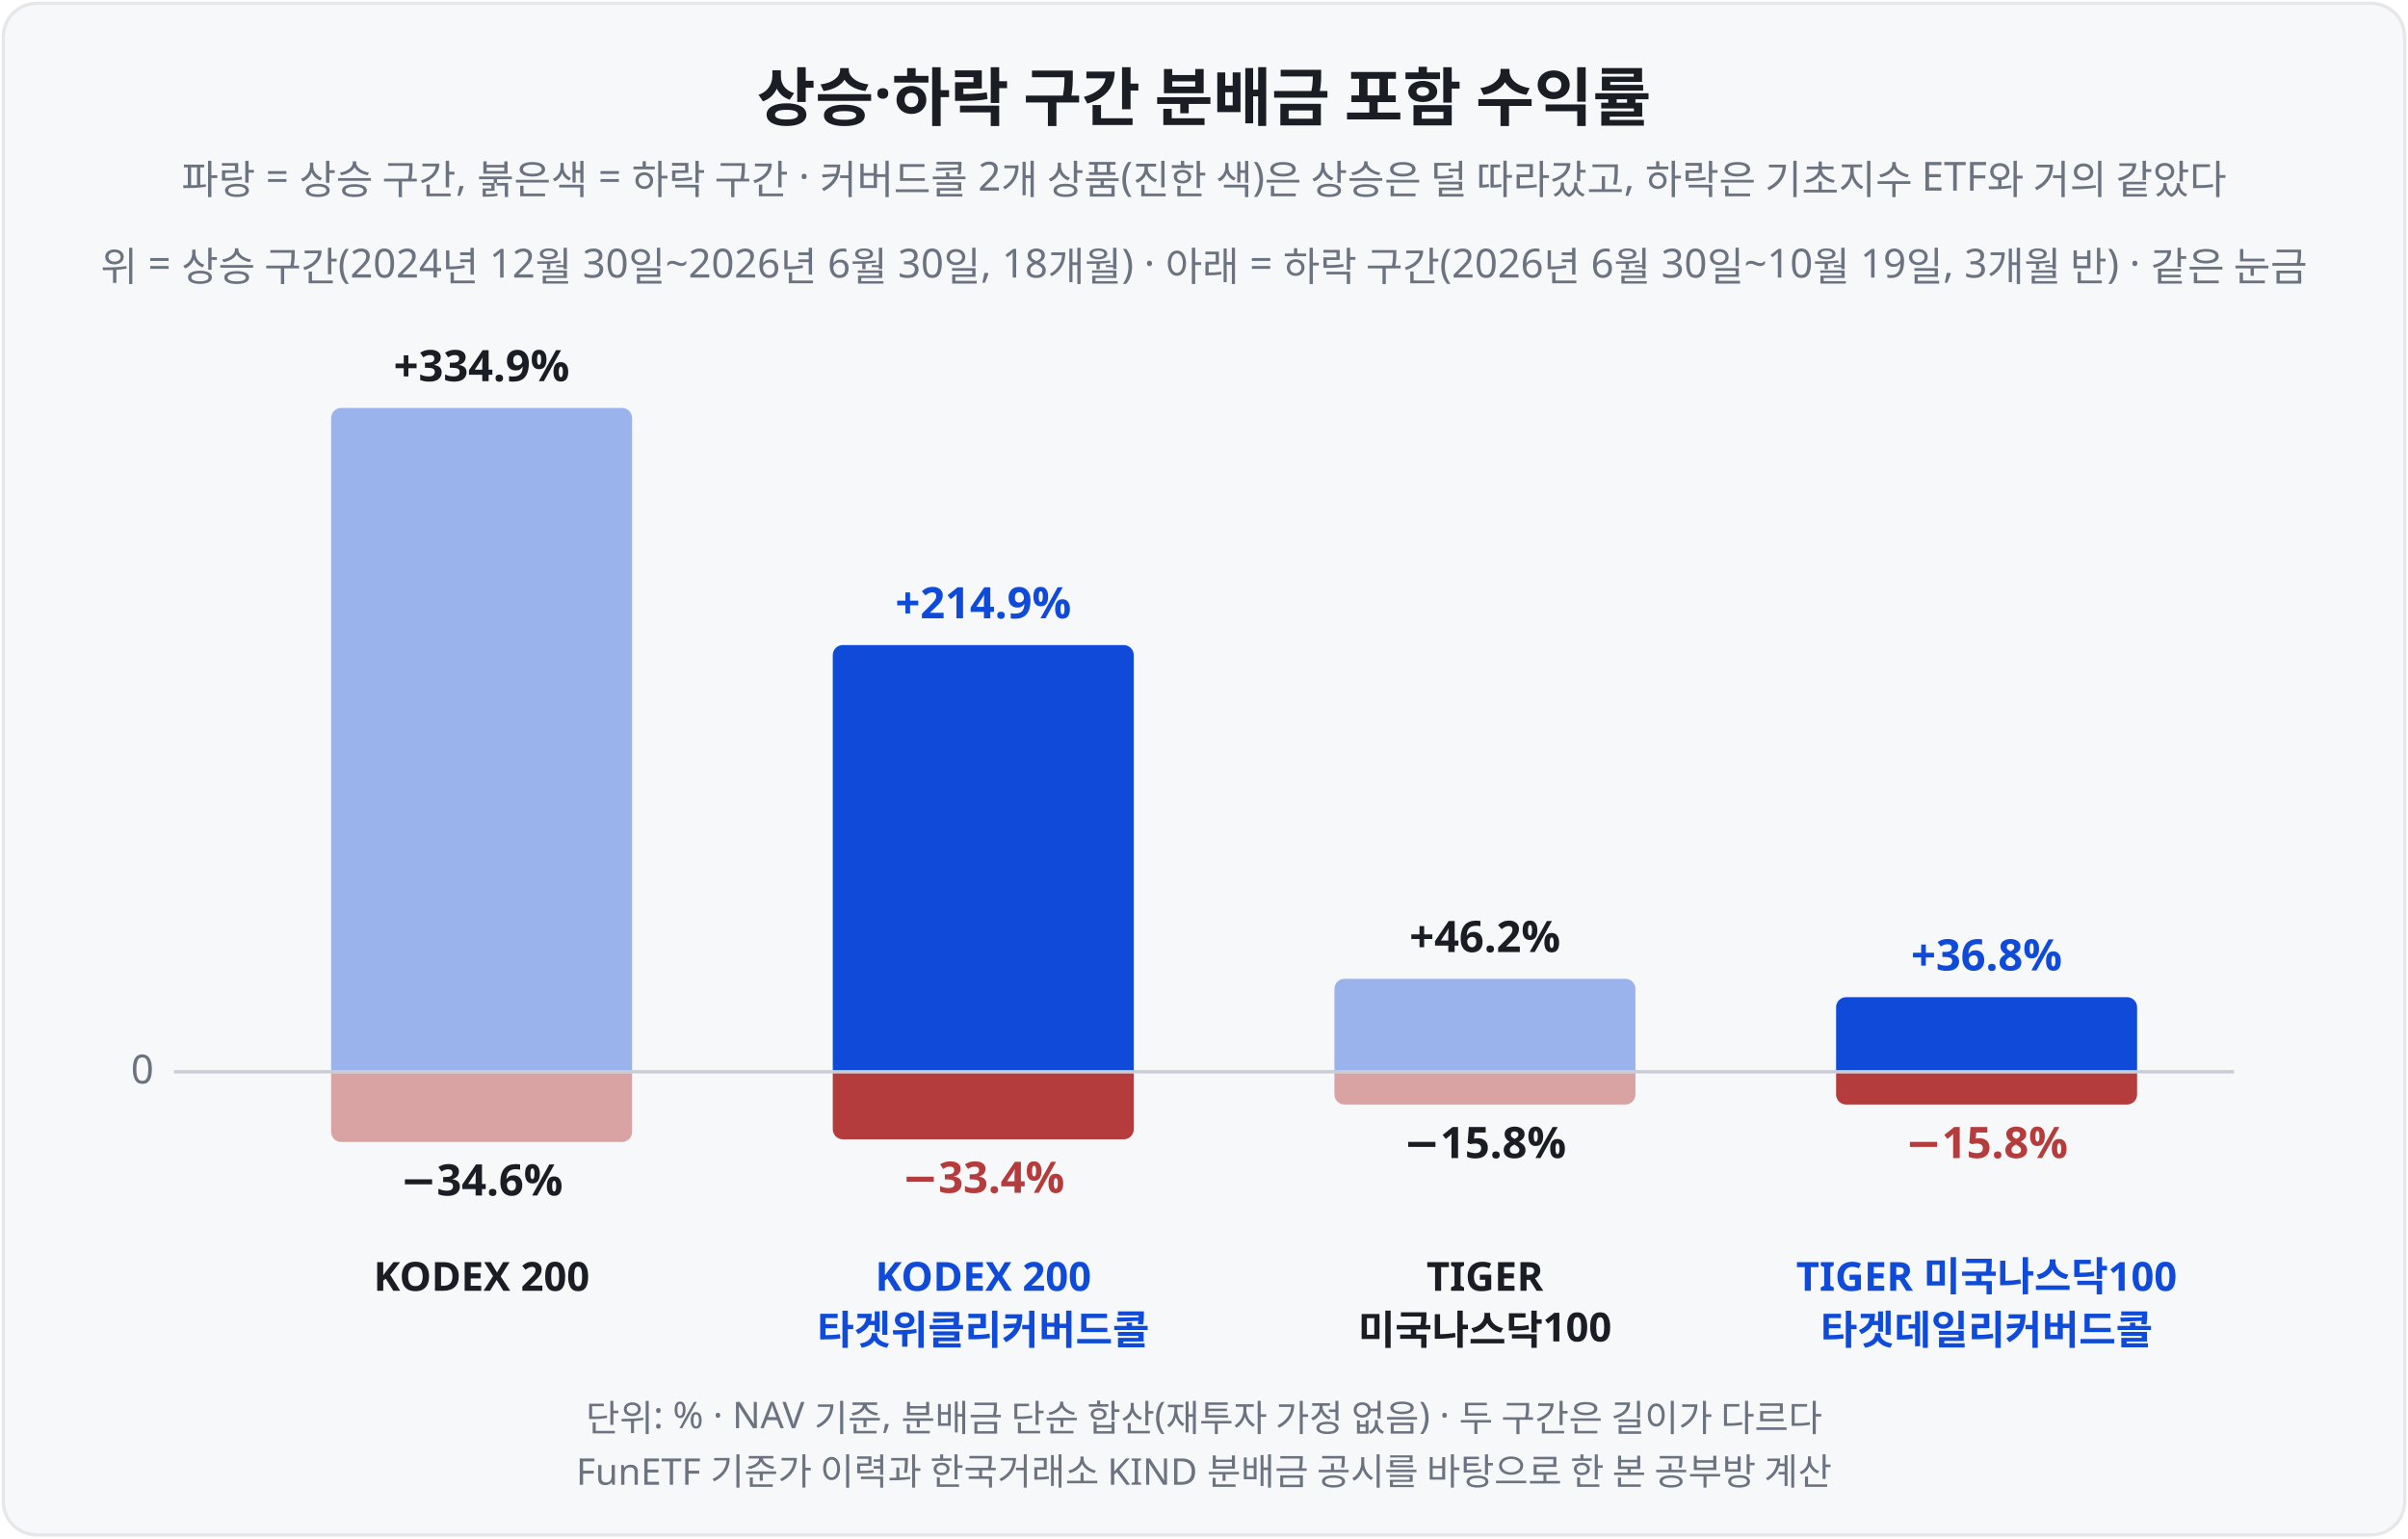
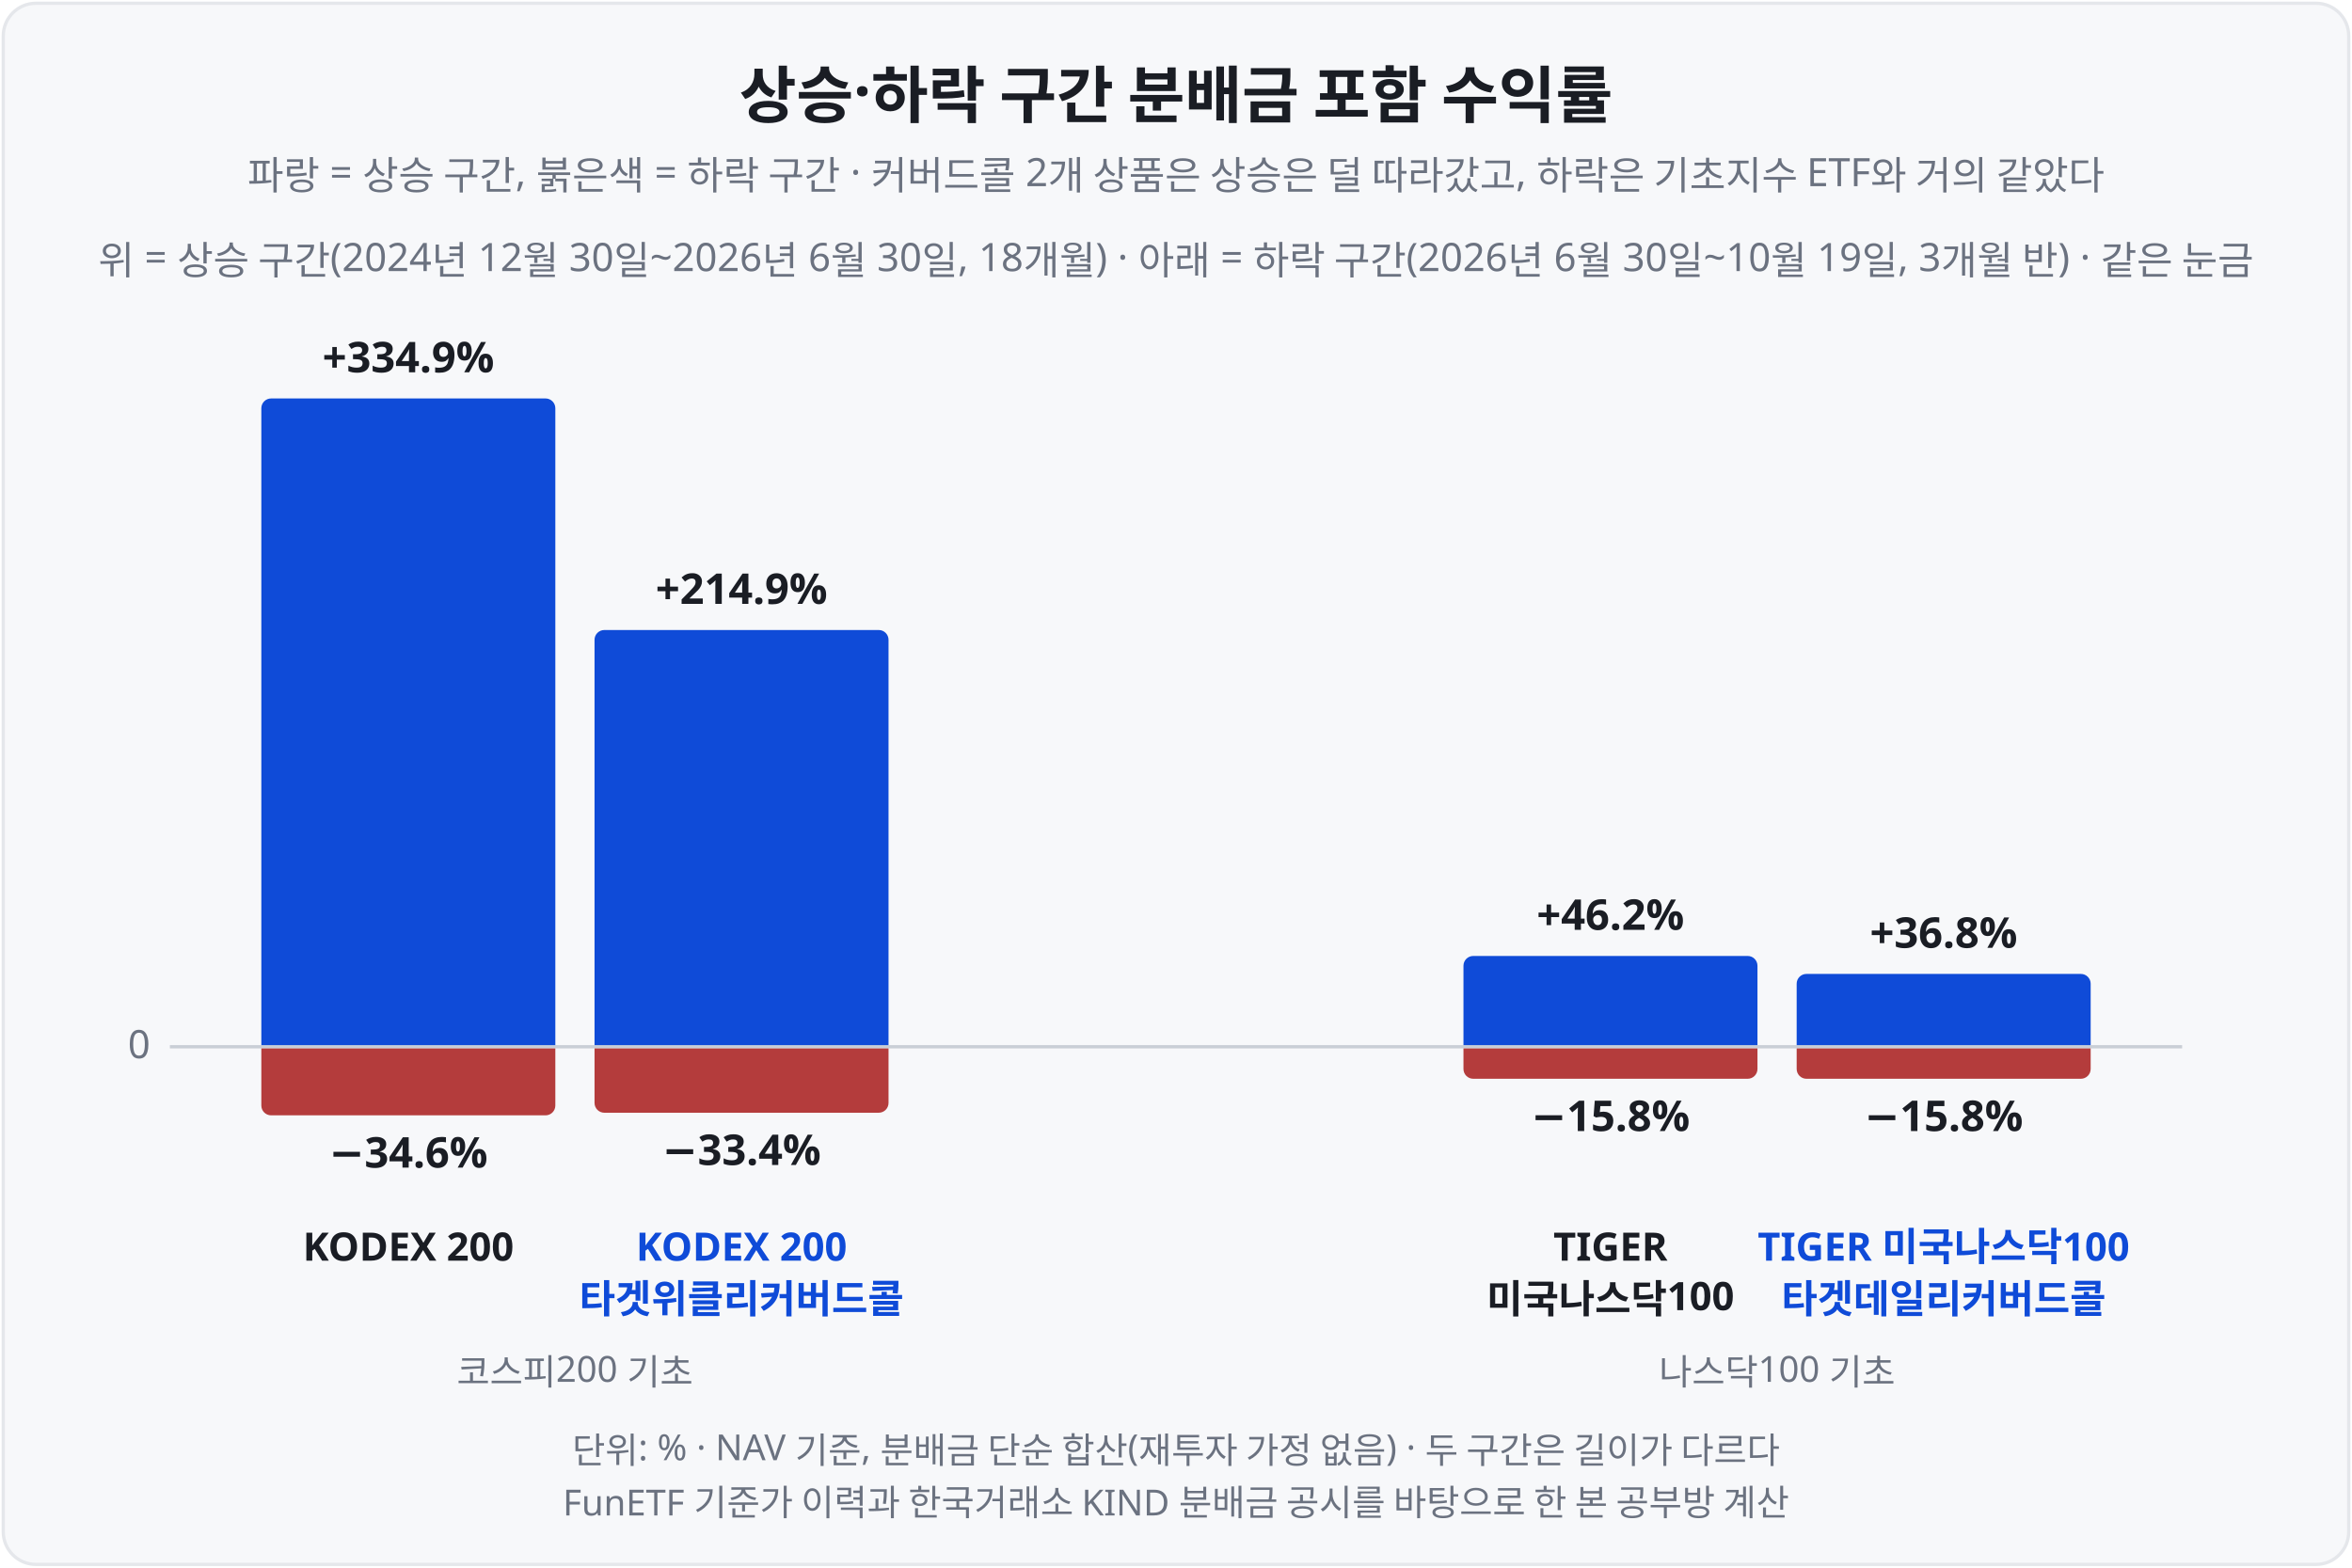
- <svg xmlns="http://www.w3.org/2000/svg" viewBox="0 0 720 460" width="720" height="460" font-family="'Apple SD Gothic Neo', 'Noto Sans KR', sans-serif">
-   <rect x="1" y="1" width="718" height="458" rx="10" fill="#f7f8fa" stroke="#e5e7eb" />
+ <svg xmlns="http://www.w3.org/2000/svg" viewBox="0 0 720 480" width="720" height="480" font-family="'Apple SD Gothic Neo', 'Noto Sans KR', sans-serif">
+   <rect x="1" y="1" width="718" height="478" rx="10" fill="#f7f8fa" stroke="#e5e7eb" />
  <text x="360" y="36" text-anchor="middle" font-size="19" font-weight="700" fill="#1a1d24">상승·하락 구간 분배금 포함 수익률</text>
-   <text x="360" y="58" text-anchor="middle" font-size="12" fill="#6b7280">파랑 = 상승 구간, 붉은색 = 하락 구간 · 커버드콜 2개 상품(진한 색)은 상승은 덜 따라갔고, 하락은 기초지수 ETF와 거의 같았다</text>
+   <text x="360" y="58" text-anchor="middle" font-size="12" fill="#6b7280">파랑 = 상승 구간, 붉은색 = 하락 구간 · 커버드콜 2개 상품은 상승은 덜 따라갔고, 하락은 기초지수 ETF와 거의 같았다</text>
  <text x="360" y="84" text-anchor="middle" font-size="12" fill="#6b7280">위 = 상승 구간(2024년 12월 30일~2026년 6월 30일, 18개월) · 아래 = 하락 구간(2026년 6월 30일~10월 19일, 3개월 반) · 같은 눈금</text>
  <rect x="52" y="320" width="616" height="1" fill="#c9ced6" />
  <text x="46" y="324" text-anchor="end" font-size="12" fill="#6b7280">0</text>
-   <path d="M99 320 V125.0 A3 3 0 0 1 102 122.0 H186 A3 3 0 0 1 189 125.0 V320 Z" fill="#0f4bd8" fill-opacity="0.4" />
-   <text x="144" y="114.0" text-anchor="middle" font-size="13" font-weight="700" fill="#1a1d24">+334.9%</text>
-   <path d="M99 321 V338.5 A3 3 0 0 0 102 341.5 H186 A3 3 0 0 0 189 338.5 V321 Z" fill="#b43c3c" fill-opacity="0.45" />
-   <text x="144" y="357.5" text-anchor="middle" font-size="13" font-weight="700" fill="#1a1d24">−34.6%</text>
-   <text x="144" y="386" text-anchor="middle" font-size="12" font-weight="700" fill="#1a1d24">KODEX 200</text>
-   <path d="M249 320 V195.9 A3 3 0 0 1 252 192.9 H336 A3 3 0 0 1 339 195.9 V320 Z" fill="#0f4bd8" />
-   <text x="294" y="184.9" text-anchor="middle" font-size="13" font-weight="700" fill="#0f4bd8">+214.9%</text>
-   <path d="M249 321 V337.7 A3 3 0 0 0 252 340.7 H336 A3 3 0 0 0 339 337.7 V321 Z" fill="#b43c3c" />
-   <text x="294" y="356.7" text-anchor="middle" font-size="13" font-weight="700" fill="#b43c3c">−33.4%</text>
-   <text x="294" y="386" text-anchor="middle" font-size="12" font-weight="700" fill="#0f4bd8">KODEX 200</text>
-   <text x="294" y="402" text-anchor="middle" font-size="12" font-weight="700" fill="#0f4bd8">타겟위클리커버드콜</text>
-   <path d="M399 320 V295.7 A3 3 0 0 1 402 292.7 H486 A3 3 0 0 1 489 295.7 V320 Z" fill="#0f4bd8" fill-opacity="0.4" />
-   <text x="444" y="284.7" text-anchor="middle" font-size="13" font-weight="700" fill="#1a1d24">+46.2%</text>
-   <path d="M399 321 V327.3 A3 3 0 0 0 402 330.3 H486 A3 3 0 0 0 489 327.3 V321 Z" fill="#b43c3c" fill-opacity="0.45" />
-   <text x="444" y="346.3" text-anchor="middle" font-size="13" font-weight="700" fill="#1a1d24">−15.8%</text>
-   <text x="444" y="386" text-anchor="middle" font-size="12" font-weight="700" fill="#1a1d24">TIGER</text>
-   <text x="444" y="402" text-anchor="middle" font-size="12" font-weight="700" fill="#1a1d24">미국나스닥100</text>
-   <path d="M549 320 V301.2 A3 3 0 0 1 552 298.2 H636 A3 3 0 0 1 639 301.2 V320 Z" fill="#0f4bd8" />
-   <text x="594" y="290.2" text-anchor="middle" font-size="13" font-weight="700" fill="#0f4bd8">+36.8%</text>
-   <path d="M549 321 V327.3 A3 3 0 0 0 552 330.3 H636 A3 3 0 0 0 639 327.3 V321 Z" fill="#b43c3c" />
-   <text x="594" y="346.3" text-anchor="middle" font-size="13" font-weight="700" fill="#b43c3c">−15.8%</text>
-   <text x="594" y="386" text-anchor="middle" font-size="12" font-weight="700" fill="#0f4bd8">TIGER 미국나스닥100</text>
-   <text x="594" y="402" text-anchor="middle" font-size="12" font-weight="700" fill="#0f4bd8">타겟데일리커버드콜</text>
-   <text x="360" y="428" text-anchor="middle" font-size="11" fill="#6b7280">단위: % · NAV 기준, 분배금 단순 합산(재투자 가정 없음) · 두 구간은 길이가 다르다</text>
-   <text x="360" y="444" text-anchor="middle" font-size="11" fill="#6b7280">FunETF 기준가 이력과 한국거래소 KIND 분배금 공시를 바탕으로 한 본 공부방 계산</text>
+   <path d="M80 320 V125.0 A3 3 0 0 1 83 122.0 H167 A3 3 0 0 1 170 125.0 V320 Z" fill="#0f4bd8" />
+   <text x="125" y="114.0" text-anchor="middle" font-size="13" font-weight="700" fill="#1a1d24">+334.9%</text>
+   <path d="M80 321 V338.5 A3 3 0 0 0 83 341.5 H167 A3 3 0 0 0 170 338.5 V321 Z" fill="#b43c3c" />
+   <text x="125" y="357.5" text-anchor="middle" font-size="13" font-weight="700" fill="#1a1d24">−34.6%</text>
+   <text x="125" y="386" text-anchor="middle" font-size="12" font-weight="700" fill="#1a1d24">KODEX 200</text>
+   <path d="M182 320 V195.9 A3 3 0 0 1 185 192.9 H269 A3 3 0 0 1 272 195.9 V320 Z" fill="#0f4bd8" />
+   <text x="227" y="184.9" text-anchor="middle" font-size="13" font-weight="700" fill="#1a1d24">+214.9%</text>
+   <path d="M182 321 V337.7 A3 3 0 0 0 185 340.7 H269 A3 3 0 0 0 272 337.7 V321 Z" fill="#b43c3c" />
+   <text x="227" y="356.7" text-anchor="middle" font-size="13" font-weight="700" fill="#1a1d24">−33.4%</text>
+   <text x="227" y="386" text-anchor="middle" font-size="12" font-weight="700" fill="#0f4bd8">KODEX 200</text>
+   <text x="227" y="402" text-anchor="middle" font-size="12" font-weight="700" fill="#0f4bd8">타겟위클리커버드콜</text>
+   <path d="M448 320 V295.7 A3 3 0 0 1 451 292.7 H535 A3 3 0 0 1 538 295.7 V320 Z" fill="#0f4bd8" />
+   <text x="493" y="284.7" text-anchor="middle" font-size="13" font-weight="700" fill="#1a1d24">+46.2%</text>
+   <path d="M448 321 V327.3 A3 3 0 0 0 451 330.3 H535 A3 3 0 0 0 538 327.3 V321 Z" fill="#b43c3c" />
+   <text x="493" y="346.3" text-anchor="middle" font-size="13" font-weight="700" fill="#1a1d24">−15.8%</text>
+   <text x="493" y="386" text-anchor="middle" font-size="12" font-weight="700" fill="#1a1d24">TIGER</text>
+   <text x="493" y="402" text-anchor="middle" font-size="12" font-weight="700" fill="#1a1d24">미국나스닥100</text>
+   <path d="M550 320 V301.2 A3 3 0 0 1 553 298.2 H637 A3 3 0 0 1 640 301.2 V320 Z" fill="#0f4bd8" />
+   <text x="595" y="290.2" text-anchor="middle" font-size="13" font-weight="700" fill="#1a1d24">+36.8%</text>
+   <path d="M550 321 V327.3 A3 3 0 0 0 553 330.3 H637 A3 3 0 0 0 640 327.3 V321 Z" fill="#b43c3c" />
+   <text x="595" y="346.3" text-anchor="middle" font-size="13" font-weight="700" fill="#1a1d24">−15.8%</text>
+   <text x="595" y="386" text-anchor="middle" font-size="12" font-weight="700" fill="#0f4bd8">TIGER 미국나스닥100</text>
+   <text x="595" y="402" text-anchor="middle" font-size="12" font-weight="700" fill="#0f4bd8">타겟데일리커버드콜</text>
+   <text x="176" y="424" text-anchor="middle" font-size="11" fill="#6b7280">코스피200 기초</text>
+   <text x="544" y="424" text-anchor="middle" font-size="11" fill="#6b7280">나스닥100 기초</text>
+   <text x="360" y="448" text-anchor="middle" font-size="11" fill="#6b7280">단위: % · NAV 기준, 분배금 단순 합산(재투자 가정 없음) · 두 구간은 길이가 다르다</text>
+   <text x="360" y="464" text-anchor="middle" font-size="11" fill="#6b7280">FunETF 기준가 이력과 한국거래소 KIND 분배금 공시를 바탕으로 한 본 공부방 계산</text>
</svg>
